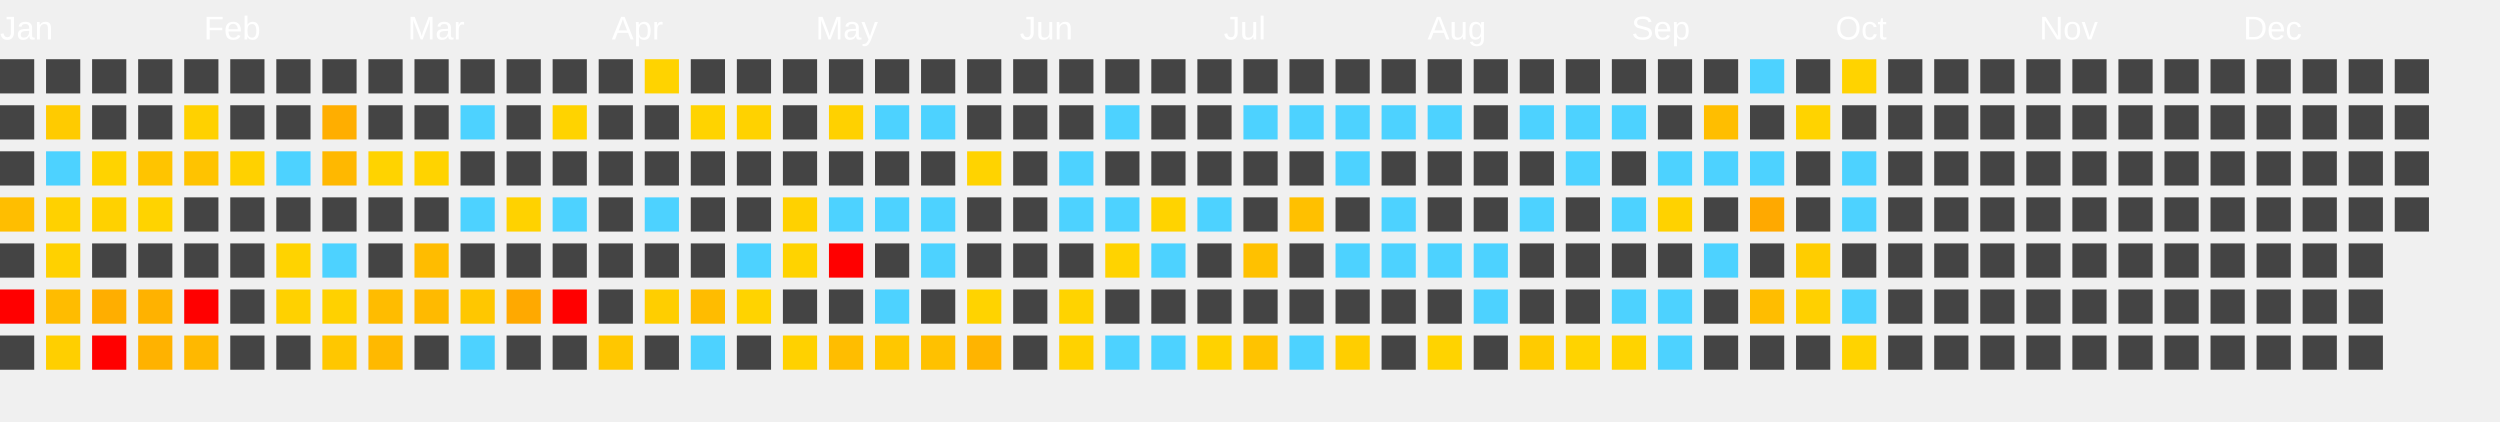
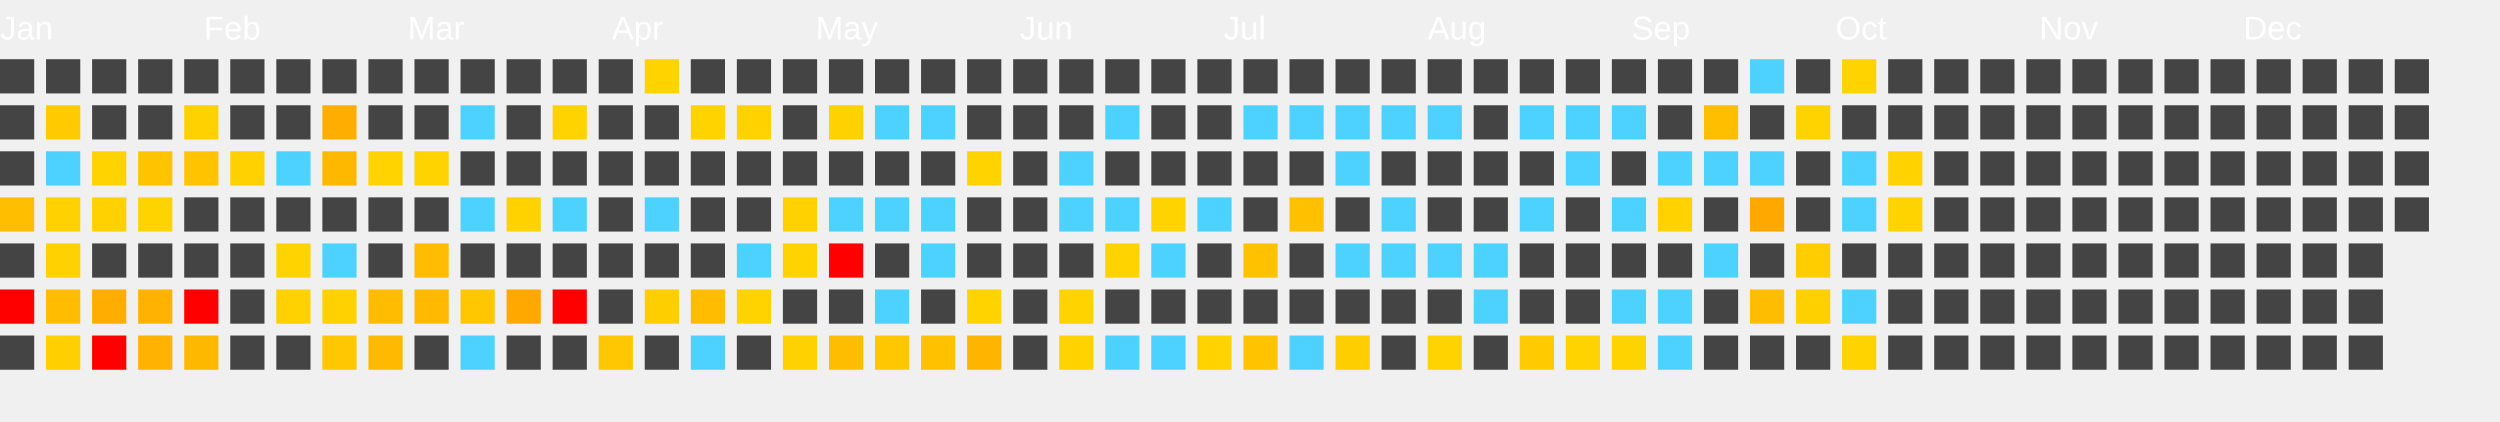
<svg xmlns="http://www.w3.org/2000/svg" baseProfile="full" height="32mm" version="1.1" viewBox="0,0,190,32" width="190mm">
  <defs />
  <rect fill="none" height="32" width="190" x="0" y="0" />
  <text fill="#FFFFFF" style="font-size:2.5px; font-family:Arial" x="0.0" y="3.0">Jan</text>
  <text fill="#FFFFFF" style="font-size:2.5px; font-family:Arial" x="15.5" y="3.0">Feb</text>
  <text fill="#FFFFFF" style="font-size:2.5px; font-family:Arial" x="31.0" y="3.0">Mar</text>
  <text fill="#FFFFFF" style="font-size:2.5px; font-family:Arial" x="46.5" y="3.0">Apr</text>
  <text fill="#FFFFFF" style="font-size:2.5px; font-family:Arial" x="62.0" y="3.0">May</text>
  <text fill="#FFFFFF" style="font-size:2.5px; font-family:Arial" x="77.5" y="3.0">Jun</text>
  <text fill="#FFFFFF" style="font-size:2.5px; font-family:Arial" x="93.0" y="3.0">Jul</text>
  <text fill="#FFFFFF" style="font-size:2.5px; font-family:Arial" x="108.5" y="3.0">Aug</text>
  <text fill="#FFFFFF" style="font-size:2.5px; font-family:Arial" x="124.0" y="3.0">Sep</text>
  <text fill="#FFFFFF" style="font-size:2.5px; font-family:Arial" x="139.5" y="3.0">Oct</text>
  <text fill="#FFFFFF" style="font-size:2.5px; font-family:Arial" x="155.0" y="3.0">Nov</text>
  <text fill="#FFFFFF" style="font-size:2.5px; font-family:Arial" x="170.5" y="3.0">Dec</text>
  <rect fill="#444444" height="2.6" width="2.6" x="0.0" y="4.5" />
  <rect fill="#444444" height="2.6" width="2.6" x="0.0" y="8.0" />
  <rect fill="#444444" height="2.6" width="2.6" x="0.0" y="11.5" />
  <rect fill="#ffbe00" height="2.6" width="2.6" x="0.0" y="15.0" />
  <rect fill="#444444" height="2.6" width="2.6" x="0.0" y="18.5" />
  <rect fill="red" height="2.6" width="2.6" x="0.0" y="22.0" />
  <rect fill="#444444" height="2.6" width="2.6" x="0.0" y="25.5" />
  <rect fill="#444444" height="2.6" width="2.6" x="3.5" y="4.5" />
  <rect fill="#ffcb00" height="2.6" width="2.6" x="3.5" y="8.0" />
  <rect fill="#4dd2ff" height="2.6" width="2.6" x="3.5" y="11.5" />
  <rect fill="#ffd100" height="2.6" width="2.6" x="3.5" y="15.0" />
  <rect fill="#ffd100" height="2.6" width="2.6" x="3.5" y="18.5" />
  <rect fill="#ffbc00" height="2.6" width="2.6" x="3.5" y="22.0" />
  <rect fill="#ffcf00" height="2.6" width="2.6" x="3.5" y="25.5" />
  <rect fill="#444444" height="2.6" width="2.6" x="7.0" y="4.5" />
  <rect fill="#444444" height="2.6" width="2.6" x="7.0" y="8.0" />
  <rect fill="#ffd300" height="2.6" width="2.6" x="7.0" y="11.5" />
  <rect fill="#ffd100" height="2.6" width="2.6" x="7.0" y="15.0" />
  <rect fill="#444444" height="2.6" width="2.6" x="7.0" y="18.5" />
  <rect fill="#ffae00" height="2.6" width="2.6" x="7.0" y="22.0" />
  <rect fill="red" height="2.6" width="2.6" x="7.0" y="25.5" />
  <rect fill="#444444" height="2.6" width="2.6" x="10.5" y="4.5" />
  <rect fill="#444444" height="2.6" width="2.6" x="10.5" y="8.0" />
  <rect fill="#ffc400" height="2.6" width="2.6" x="10.5" y="11.5" />
  <rect fill="#ffd300" height="2.6" width="2.6" x="10.5" y="15.0" />
  <rect fill="#444444" height="2.6" width="2.6" x="10.5" y="18.5" />
  <rect fill="#ffb200" height="2.6" width="2.6" x="10.5" y="22.0" />
  <rect fill="#ffb200" height="2.6" width="2.6" x="10.5" y="25.5" />
  <rect fill="#444444" height="2.6" width="2.6" x="14.0" y="4.5" />
  <rect fill="#ffd100" height="2.6" width="2.6" x="14.0" y="8.0" />
  <rect fill="#ffc300" height="2.6" width="2.6" x="14.0" y="11.5" />
  <rect fill="#444444" height="2.6" width="2.6" x="14.0" y="15.0" />
  <rect fill="#444444" height="2.6" width="2.6" x="14.0" y="18.5" />
  <rect fill="red" height="2.6" width="2.6" x="14.0" y="22.0" />
  <rect fill="#ffb800" height="2.6" width="2.6" x="14.0" y="25.5" />
  <rect fill="#444444" height="2.6" width="2.6" x="17.5" y="4.5" />
  <rect fill="#444444" height="2.6" width="2.6" x="17.5" y="8.0" />
  <rect fill="#ffd100" height="2.6" width="2.6" x="17.5" y="11.5" />
  <rect fill="#444444" height="2.6" width="2.6" x="17.5" y="15.0" />
  <rect fill="#444444" height="2.6" width="2.6" x="17.5" y="18.5" />
  <rect fill="#444444" height="2.6" width="2.6" x="17.5" y="22.0" />
  <rect fill="#444444" height="2.6" width="2.6" x="17.5" y="25.5" />
  <rect fill="#444444" height="2.6" width="2.6" x="21.0" y="4.5" />
  <rect fill="#444444" height="2.6" width="2.6" x="21.0" y="8.0" />
  <rect fill="#4dd2ff" height="2.6" width="2.6" x="21.0" y="11.5" />
  <rect fill="#444444" height="2.6" width="2.6" x="21.0" y="15.0" />
  <rect fill="#ffd300" height="2.6" width="2.6" x="21.0" y="18.5" />
  <rect fill="#ffd100" height="2.6" width="2.6" x="21.0" y="22.0" />
  <rect fill="#444444" height="2.6" width="2.6" x="21.0" y="25.5" />
  <rect fill="#444444" height="2.6" width="2.6" x="24.5" y="4.5" />
  <rect fill="#ffae00" height="2.6" width="2.6" x="24.5" y="8.0" />
  <rect fill="#ffb800" height="2.6" width="2.6" x="24.5" y="11.5" />
  <rect fill="#444444" height="2.6" width="2.6" x="24.5" y="15.0" />
  <rect fill="#4dd2ff" height="2.6" width="2.6" x="24.5" y="18.5" />
  <rect fill="#ffd100" height="2.6" width="2.6" x="24.5" y="22.0" />
  <rect fill="#ffc700" height="2.6" width="2.6" x="24.5" y="25.5" />
  <rect fill="#444444" height="2.6" width="2.6" x="28.0" y="4.5" />
  <rect fill="#444444" height="2.6" width="2.6" x="28.0" y="8.0" />
  <rect fill="#ffd300" height="2.6" width="2.6" x="28.0" y="11.5" />
  <rect fill="#444444" height="2.6" width="2.6" x="28.0" y="15.0" />
  <rect fill="#444444" height="2.6" width="2.6" x="28.0" y="18.5" />
  <rect fill="#ffbc00" height="2.6" width="2.6" x="28.0" y="22.0" />
  <rect fill="#ffb900" height="2.6" width="2.6" x="28.0" y="25.5" />
  <rect fill="#444444" height="2.6" width="2.6" x="31.5" y="4.5" />
  <rect fill="#444444" height="2.6" width="2.6" x="31.5" y="8.0" />
  <rect fill="#ffd300" height="2.6" width="2.6" x="31.5" y="11.5" />
  <rect fill="#444444" height="2.6" width="2.6" x="31.5" y="15.0" />
  <rect fill="#ffbc00" height="2.6" width="2.6" x="31.5" y="18.5" />
  <rect fill="#ffba00" height="2.6" width="2.6" x="31.5" y="22.0" />
  <rect fill="#444444" height="2.6" width="2.6" x="31.5" y="25.5" />
  <rect fill="#444444" height="2.6" width="2.6" x="35.0" y="4.5" />
  <rect fill="#4dd2ff" height="2.6" width="2.6" x="35.0" y="8.0" />
  <rect fill="#444444" height="2.6" width="2.6" x="35.0" y="11.5" />
  <rect fill="#4dd2ff" height="2.6" width="2.6" x="35.0" y="15.0" />
  <rect fill="#444444" height="2.6" width="2.6" x="35.0" y="18.5" />
  <rect fill="#ffc700" height="2.6" width="2.6" x="35.0" y="22.0" />
  <rect fill="#4dd2ff" height="2.6" width="2.6" x="35.0" y="25.5" />
  <rect fill="#444444" height="2.6" width="2.6" x="38.5" y="4.5" />
  <rect fill="#444444" height="2.6" width="2.6" x="38.5" y="8.0" />
  <rect fill="#444444" height="2.6" width="2.6" x="38.5" y="11.5" />
  <rect fill="#ffd200" height="2.6" width="2.6" x="38.5" y="15.0" />
  <rect fill="#444444" height="2.6" width="2.6" x="38.5" y="18.5" />
  <rect fill="#ffa900" height="2.6" width="2.6" x="38.5" y="22.0" />
  <rect fill="#444444" height="2.6" width="2.6" x="38.5" y="25.5" />
  <rect fill="#444444" height="2.6" width="2.6" x="42.0" y="4.5" />
  <rect fill="#ffd300" height="2.6" width="2.6" x="42.0" y="8.0" />
  <rect fill="#444444" height="2.6" width="2.6" x="42.0" y="11.5" />
  <rect fill="#4dd2ff" height="2.6" width="2.6" x="42.0" y="15.0" />
  <rect fill="#444444" height="2.6" width="2.6" x="42.0" y="18.5" />
  <rect fill="red" height="2.6" width="2.6" x="42.0" y="22.0" />
  <rect fill="#444444" height="2.6" width="2.6" x="42.0" y="25.5" />
  <rect fill="#444444" height="2.6" width="2.6" x="45.5" y="4.5" />
  <rect fill="#444444" height="2.6" width="2.6" x="45.5" y="8.0" />
  <rect fill="#444444" height="2.6" width="2.6" x="45.5" y="11.5" />
  <rect fill="#444444" height="2.6" width="2.6" x="45.5" y="15.0" />
  <rect fill="#444444" height="2.6" width="2.6" x="45.5" y="18.5" />
  <rect fill="#444444" height="2.6" width="2.6" x="45.5" y="22.0" />
  <rect fill="#ffc700" height="2.6" width="2.6" x="45.5" y="25.5" />
  <rect fill="#ffd300" height="2.6" width="2.6" x="49.0" y="4.5" />
  <rect fill="#444444" height="2.6" width="2.6" x="49.0" y="8.0" />
  <rect fill="#444444" height="2.6" width="2.6" x="49.0" y="11.5" />
  <rect fill="#4dd2ff" height="2.6" width="2.6" x="49.0" y="15.0" />
  <rect fill="#444444" height="2.6" width="2.6" x="49.0" y="18.5" />
  <rect fill="#ffce00" height="2.6" width="2.6" x="49.0" y="22.0" />
  <rect fill="#444444" height="2.6" width="2.6" x="49.0" y="25.5" />
  <rect fill="#444444" height="2.6" width="2.6" x="52.5" y="4.5" />
  <rect fill="#ffd300" height="2.6" width="2.6" x="52.5" y="8.0" />
  <rect fill="#444444" height="2.6" width="2.6" x="52.5" y="11.5" />
  <rect fill="#444444" height="2.6" width="2.6" x="52.5" y="15.0" />
  <rect fill="#444444" height="2.6" width="2.6" x="52.5" y="18.5" />
  <rect fill="#ffbc00" height="2.6" width="2.6" x="52.5" y="22.0" />
  <rect fill="#4dd2ff" height="2.6" width="2.6" x="52.5" y="25.5" />
  <rect fill="#444444" height="2.6" width="2.6" x="56.0" y="4.5" />
  <rect fill="#ffd200" height="2.6" width="2.6" x="56.0" y="8.0" />
  <rect fill="#444444" height="2.6" width="2.6" x="56.0" y="11.5" />
  <rect fill="#444444" height="2.6" width="2.6" x="56.0" y="15.0" />
  <rect fill="#4dd2ff" height="2.6" width="2.6" x="56.0" y="18.5" />
  <rect fill="#ffd300" height="2.6" width="2.6" x="56.0" y="22.0" />
  <rect fill="#444444" height="2.6" width="2.6" x="56.0" y="25.5" />
  <rect fill="#444444" height="2.6" width="2.6" x="59.5" y="4.5" />
  <rect fill="#444444" height="2.6" width="2.6" x="59.5" y="8.0" />
  <rect fill="#444444" height="2.6" width="2.6" x="59.5" y="11.5" />
  <rect fill="#ffd100" height="2.6" width="2.6" x="59.5" y="15.0" />
  <rect fill="#ffd300" height="2.6" width="2.6" x="59.5" y="18.5" />
  <rect fill="#444444" height="2.6" width="2.6" x="59.5" y="22.0" />
  <rect fill="#ffd100" height="2.6" width="2.6" x="59.5" y="25.5" />
  <rect fill="#444444" height="2.6" width="2.6" x="63.0" y="4.5" />
  <rect fill="#ffd100" height="2.6" width="2.6" x="63.0" y="8.0" />
  <rect fill="#444444" height="2.6" width="2.6" x="63.0" y="11.5" />
  <rect fill="#4dd2ff" height="2.6" width="2.6" x="63.0" y="15.0" />
  <rect fill="red" height="2.6" width="2.6" x="63.0" y="18.5" />
  <rect fill="#444444" height="2.6" width="2.6" x="63.0" y="22.0" />
  <rect fill="#ffbd00" height="2.6" width="2.6" x="63.0" y="25.5" />
  <rect fill="#444444" height="2.6" width="2.6" x="66.5" y="4.5" />
  <rect fill="#4dd2ff" height="2.6" width="2.6" x="66.5" y="8.0" />
  <rect fill="#444444" height="2.6" width="2.6" x="66.5" y="11.5" />
  <rect fill="#4dd2ff" height="2.6" width="2.6" x="66.5" y="15.0" />
  <rect fill="#444444" height="2.6" width="2.6" x="66.5" y="18.5" />
  <rect fill="#4dd2ff" height="2.6" width="2.6" x="66.5" y="22.0" />
  <rect fill="#ffc700" height="2.6" width="2.6" x="66.5" y="25.5" />
  <rect fill="#444444" height="2.6" width="2.6" x="70.0" y="4.5" />
  <rect fill="#4dd2ff" height="2.6" width="2.6" x="70.0" y="8.0" />
  <rect fill="#444444" height="2.6" width="2.6" x="70.0" y="11.5" />
  <rect fill="#4dd2ff" height="2.6" width="2.6" x="70.0" y="15.0" />
  <rect fill="#4dd2ff" height="2.6" width="2.6" x="70.0" y="18.5" />
  <rect fill="#444444" height="2.6" width="2.6" x="70.0" y="22.0" />
  <rect fill="#ffc100" height="2.6" width="2.6" x="70.0" y="25.5" />
  <rect fill="#444444" height="2.6" width="2.6" x="73.5" y="4.5" />
  <rect fill="#444444" height="2.6" width="2.6" x="73.5" y="8.0" />
  <rect fill="#ffd300" height="2.6" width="2.6" x="73.5" y="11.5" />
  <rect fill="#444444" height="2.6" width="2.6" x="73.5" y="15.0" />
  <rect fill="#444444" height="2.6" width="2.6" x="73.5" y="18.5" />
  <rect fill="#ffd300" height="2.6" width="2.6" x="73.5" y="22.0" />
  <rect fill="#ffb400" height="2.6" width="2.6" x="73.5" y="25.5" />
  <rect fill="#444444" height="2.6" width="2.6" x="77.0" y="4.5" />
  <rect fill="#444444" height="2.6" width="2.6" x="77.0" y="8.0" />
  <rect fill="#444444" height="2.6" width="2.6" x="77.0" y="11.5" />
  <rect fill="#444444" height="2.6" width="2.6" x="77.0" y="15.0" />
  <rect fill="#444444" height="2.6" width="2.6" x="77.0" y="18.5" />
  <rect fill="#444444" height="2.6" width="2.6" x="77.0" y="22.0" />
  <rect fill="#444444" height="2.6" width="2.6" x="77.0" y="25.5" />
  <rect fill="#444444" height="2.6" width="2.6" x="80.5" y="4.5" />
  <rect fill="#444444" height="2.6" width="2.6" x="80.5" y="8.0" />
  <rect fill="#4dd2ff" height="2.6" width="2.6" x="80.5" y="11.5" />
  <rect fill="#4dd2ff" height="2.6" width="2.6" x="80.5" y="15.0" />
  <rect fill="#444444" height="2.6" width="2.6" x="80.5" y="18.5" />
  <rect fill="#ffd300" height="2.6" width="2.6" x="80.5" y="22.0" />
  <rect fill="#ffd200" height="2.6" width="2.6" x="80.5" y="25.5" />
  <rect fill="#444444" height="2.6" width="2.6" x="84.0" y="4.5" />
  <rect fill="#4dd2ff" height="2.6" width="2.6" x="84.0" y="8.0" />
  <rect fill="#444444" height="2.6" width="2.6" x="84.0" y="11.5" />
  <rect fill="#4dd2ff" height="2.6" width="2.6" x="84.0" y="15.0" />
  <rect fill="#ffd300" height="2.6" width="2.6" x="84.0" y="18.5" />
  <rect fill="#444444" height="2.6" width="2.6" x="84.0" y="22.0" />
  <rect fill="#4dd2ff" height="2.6" width="2.6" x="84.0" y="25.5" />
  <rect fill="#444444" height="2.6" width="2.6" x="87.5" y="4.5" />
  <rect fill="#444444" height="2.6" width="2.6" x="87.5" y="8.0" />
  <rect fill="#444444" height="2.6" width="2.6" x="87.5" y="11.5" />
  <rect fill="#ffd300" height="2.6" width="2.6" x="87.5" y="15.0" />
  <rect fill="#4dd2ff" height="2.6" width="2.6" x="87.5" y="18.5" />
  <rect fill="#444444" height="2.6" width="2.6" x="87.5" y="22.0" />
  <rect fill="#4dd2ff" height="2.6" width="2.6" x="87.5" y="25.5" />
  <rect fill="#444444" height="2.6" width="2.6" x="91.0" y="4.5" />
  <rect fill="#444444" height="2.6" width="2.6" x="91.0" y="8.0" />
  <rect fill="#444444" height="2.6" width="2.6" x="91.0" y="11.5" />
  <rect fill="#4dd2ff" height="2.6" width="2.6" x="91.0" y="15.0" />
  <rect fill="#444444" height="2.6" width="2.6" x="91.0" y="18.5" />
  <rect fill="#444444" height="2.6" width="2.6" x="91.0" y="22.0" />
  <rect fill="#ffd200" height="2.6" width="2.6" x="91.0" y="25.5" />
  <rect fill="#444444" height="2.6" width="2.6" x="94.5" y="4.5" />
  <rect fill="#4dd2ff" height="2.6" width="2.6" x="94.5" y="8.0" />
  <rect fill="#444444" height="2.6" width="2.6" x="94.5" y="11.5" />
  <rect fill="#444444" height="2.6" width="2.6" x="94.5" y="15.0" />
  <rect fill="#ffc100" height="2.6" width="2.6" x="94.5" y="18.5" />
  <rect fill="#444444" height="2.6" width="2.6" x="94.5" y="22.0" />
  <rect fill="#ffc300" height="2.6" width="2.6" x="94.5" y="25.5" />
  <rect fill="#444444" height="2.6" width="2.6" x="98.0" y="4.5" />
  <rect fill="#4dd2ff" height="2.6" width="2.6" x="98.0" y="8.0" />
  <rect fill="#444444" height="2.6" width="2.6" x="98.0" y="11.5" />
  <rect fill="#ffc000" height="2.6" width="2.6" x="98.0" y="15.0" />
  <rect fill="#444444" height="2.6" width="2.6" x="98.0" y="18.5" />
  <rect fill="#444444" height="2.6" width="2.6" x="98.0" y="22.0" />
  <rect fill="#4dd2ff" height="2.6" width="2.6" x="98.0" y="25.5" />
  <rect fill="#444444" height="2.6" width="2.6" x="101.5" y="4.5" />
  <rect fill="#4dd2ff" height="2.6" width="2.6" x="101.5" y="8.0" />
  <rect fill="#4dd2ff" height="2.6" width="2.6" x="101.5" y="11.5" />
  <rect fill="#444444" height="2.6" width="2.6" x="101.5" y="15.0" />
  <rect fill="#4dd2ff" height="2.6" width="2.6" x="101.5" y="18.5" />
  <rect fill="#444444" height="2.6" width="2.6" x="101.5" y="22.0" />
  <rect fill="#ffce00" height="2.6" width="2.6" x="101.5" y="25.5" />
  <rect fill="#444444" height="2.6" width="2.6" x="105.0" y="4.5" />
  <rect fill="#4dd2ff" height="2.6" width="2.6" x="105.0" y="8.0" />
  <rect fill="#444444" height="2.6" width="2.6" x="105.0" y="11.5" />
  <rect fill="#4dd2ff" height="2.6" width="2.6" x="105.0" y="15.0" />
  <rect fill="#4dd2ff" height="2.6" width="2.6" x="105.0" y="18.5" />
  <rect fill="#444444" height="2.6" width="2.6" x="105.0" y="22.0" />
  <rect fill="#444444" height="2.6" width="2.6" x="105.0" y="25.5" />
  <rect fill="#444444" height="2.6" width="2.6" x="108.5" y="4.5" />
  <rect fill="#4dd2ff" height="2.6" width="2.6" x="108.5" y="8.0" />
  <rect fill="#444444" height="2.6" width="2.6" x="108.5" y="11.5" />
  <rect fill="#444444" height="2.6" width="2.6" x="108.5" y="15.0" />
  <rect fill="#4dd2ff" height="2.6" width="2.6" x="108.5" y="18.5" />
  <rect fill="#444444" height="2.6" width="2.6" x="108.5" y="22.0" />
  <rect fill="#ffd300" height="2.6" width="2.6" x="108.5" y="25.5" />
  <rect fill="#444444" height="2.6" width="2.6" x="112.0" y="4.5" />
  <rect fill="#444444" height="2.6" width="2.6" x="112.0" y="8.0" />
  <rect fill="#444444" height="2.6" width="2.6" x="112.0" y="11.5" />
  <rect fill="#444444" height="2.6" width="2.6" x="112.0" y="15.0" />
  <rect fill="#4dd2ff" height="2.6" width="2.6" x="112.0" y="18.5" />
  <rect fill="#4dd2ff" height="2.6" width="2.6" x="112.0" y="22.0" />
  <rect fill="#444444" height="2.6" width="2.6" x="112.0" y="25.5" />
  <rect fill="#444444" height="2.6" width="2.6" x="115.5" y="4.5" />
  <rect fill="#4dd2ff" height="2.6" width="2.6" x="115.5" y="8.0" />
  <rect fill="#444444" height="2.6" width="2.6" x="115.5" y="11.5" />
  <rect fill="#4dd2ff" height="2.6" width="2.6" x="115.5" y="15.0" />
  <rect fill="#444444" height="2.6" width="2.6" x="115.5" y="18.5" />
  <rect fill="#444444" height="2.6" width="2.6" x="115.5" y="22.0" />
  <rect fill="#ffcb00" height="2.6" width="2.6" x="115.5" y="25.5" />
  <rect fill="#444444" height="2.6" width="2.6" x="119.0" y="4.5" />
  <rect fill="#4dd2ff" height="2.6" width="2.6" x="119.0" y="8.0" />
  <rect fill="#4dd2ff" height="2.6" width="2.6" x="119.0" y="11.5" />
  <rect fill="#444444" height="2.6" width="2.6" x="119.0" y="15.0" />
  <rect fill="#444444" height="2.6" width="2.6" x="119.0" y="18.5" />
  <rect fill="#444444" height="2.6" width="2.6" x="119.0" y="22.0" />
  <rect fill="#ffd300" height="2.6" width="2.6" x="119.0" y="25.5" />
  <rect fill="#444444" height="2.6" width="2.6" x="122.5" y="4.5" />
  <rect fill="#4dd2ff" height="2.6" width="2.6" x="122.5" y="8.0" />
  <rect fill="#444444" height="2.6" width="2.6" x="122.5" y="11.5" />
  <rect fill="#4dd2ff" height="2.6" width="2.6" x="122.5" y="15.0" />
  <rect fill="#444444" height="2.6" width="2.6" x="122.5" y="18.5" />
  <rect fill="#4dd2ff" height="2.6" width="2.6" x="122.5" y="22.0" />
  <rect fill="#ffd300" height="2.6" width="2.6" x="122.5" y="25.5" />
  <rect fill="#444444" height="2.6" width="2.6" x="126.0" y="4.5" />
  <rect fill="#444444" height="2.6" width="2.6" x="126.0" y="8.0" />
  <rect fill="#4dd2ff" height="2.6" width="2.6" x="126.0" y="11.5" />
  <rect fill="#ffd200" height="2.6" width="2.6" x="126.0" y="15.0" />
  <rect fill="#444444" height="2.6" width="2.6" x="126.0" y="18.5" />
  <rect fill="#4dd2ff" height="2.6" width="2.6" x="126.0" y="22.0" />
  <rect fill="#4dd2ff" height="2.6" width="2.6" x="126.0" y="25.5" />
  <rect fill="#444444" height="2.6" width="2.6" x="129.5" y="4.5" />
  <rect fill="#ffbe00" height="2.6" width="2.6" x="129.5" y="8.0" />
  <rect fill="#4dd2ff" height="2.6" width="2.6" x="129.5" y="11.5" />
  <rect fill="#444444" height="2.6" width="2.6" x="129.5" y="15.0" />
  <rect fill="#4dd2ff" height="2.6" width="2.6" x="129.5" y="18.5" />
  <rect fill="#444444" height="2.6" width="2.6" x="129.5" y="22.0" />
  <rect fill="#444444" height="2.6" width="2.6" x="129.5" y="25.5" />
  <rect fill="#4dd2ff" height="2.6" width="2.6" x="133.0" y="4.5" />
  <rect fill="#444444" height="2.6" width="2.6" x="133.0" y="8.0" />
  <rect fill="#4dd2ff" height="2.6" width="2.6" x="133.0" y="11.5" />
  <rect fill="#ffa900" height="2.6" width="2.6" x="133.0" y="15.0" />
  <rect fill="#444444" height="2.6" width="2.6" x="133.0" y="18.5" />
  <rect fill="#ffbd00" height="2.6" width="2.6" x="133.0" y="22.0" />
  <rect fill="#444444" height="2.6" width="2.6" x="133.0" y="25.5" />
  <rect fill="#444444" height="2.6" width="2.6" x="136.5" y="4.5" />
  <rect fill="#ffd300" height="2.6" width="2.6" x="136.5" y="8.0" />
  <rect fill="#444444" height="2.6" width="2.6" x="136.5" y="11.5" />
  <rect fill="#444444" height="2.6" width="2.6" x="136.5" y="15.0" />
  <rect fill="#ffcd00" height="2.6" width="2.6" x="136.5" y="18.5" />
  <rect fill="#ffd000" height="2.6" width="2.6" x="136.5" y="22.0" />
  <rect fill="#444444" height="2.6" width="2.6" x="136.5" y="25.5" />
  <rect fill="#ffd300" height="2.6" width="2.6" x="140.0" y="4.5" />
  <rect fill="#444444" height="2.6" width="2.6" x="140.0" y="8.0" />
  <rect fill="#4dd2ff" height="2.6" width="2.6" x="140.0" y="11.5" />
  <rect fill="#4dd2ff" height="2.6" width="2.6" x="140.0" y="15.0" />
  <rect fill="#444444" height="2.6" width="2.6" x="140.0" y="18.5" />
  <rect fill="#4dd2ff" height="2.6" width="2.6" x="140.0" y="22.0" />
  <rect fill="#ffd300" height="2.6" width="2.6" x="140.0" y="25.5" />
  <rect fill="#444444" height="2.6" width="2.6" x="143.5" y="4.5" />
  <rect fill="#444444" height="2.6" width="2.6" x="143.5" y="8.0" />
-   <rect fill="#444444" height="2.6" width="2.6" x="143.5" y="11.5" />
-   <rect fill="#444444" height="2.6" width="2.6" x="143.5" y="15.0" />
+   <rect fill="#ffd200" height="2.6" width="2.6" x="143.5" y="11.5" />
+   <rect fill="#ffd300" height="2.6" width="2.6" x="143.5" y="15.0" />
  <rect fill="#444444" height="2.6" width="2.6" x="143.5" y="18.5" />
  <rect fill="#444444" height="2.6" width="2.6" x="143.5" y="22.0" />
  <rect fill="#444444" height="2.6" width="2.6" x="143.5" y="25.5" />
  <rect fill="#444444" height="2.6" width="2.6" x="147.0" y="4.5" />
  <rect fill="#444444" height="2.6" width="2.6" x="147.0" y="8.0" />
  <rect fill="#444444" height="2.6" width="2.6" x="147.0" y="11.5" />
  <rect fill="#444444" height="2.6" width="2.6" x="147.0" y="15.0" />
  <rect fill="#444444" height="2.6" width="2.6" x="147.0" y="18.5" />
  <rect fill="#444444" height="2.6" width="2.6" x="147.0" y="22.0" />
  <rect fill="#444444" height="2.6" width="2.6" x="147.0" y="25.5" />
  <rect fill="#444444" height="2.6" width="2.6" x="150.5" y="4.5" />
  <rect fill="#444444" height="2.6" width="2.6" x="150.5" y="8.0" />
  <rect fill="#444444" height="2.6" width="2.6" x="150.5" y="11.5" />
  <rect fill="#444444" height="2.6" width="2.6" x="150.5" y="15.0" />
  <rect fill="#444444" height="2.6" width="2.6" x="150.5" y="18.5" />
  <rect fill="#444444" height="2.6" width="2.6" x="150.5" y="22.0" />
  <rect fill="#444444" height="2.6" width="2.6" x="150.5" y="25.5" />
  <rect fill="#444444" height="2.6" width="2.6" x="154.0" y="4.5" />
  <rect fill="#444444" height="2.6" width="2.6" x="154.0" y="8.0" />
  <rect fill="#444444" height="2.6" width="2.6" x="154.0" y="11.5" />
  <rect fill="#444444" height="2.6" width="2.6" x="154.0" y="15.0" />
  <rect fill="#444444" height="2.6" width="2.6" x="154.0" y="18.5" />
  <rect fill="#444444" height="2.6" width="2.6" x="154.0" y="22.0" />
  <rect fill="#444444" height="2.6" width="2.6" x="154.0" y="25.5" />
  <rect fill="#444444" height="2.6" width="2.6" x="157.5" y="4.5" />
  <rect fill="#444444" height="2.6" width="2.6" x="157.5" y="8.0" />
  <rect fill="#444444" height="2.6" width="2.6" x="157.5" y="11.5" />
  <rect fill="#444444" height="2.6" width="2.6" x="157.5" y="15.0" />
  <rect fill="#444444" height="2.6" width="2.6" x="157.5" y="18.5" />
  <rect fill="#444444" height="2.6" width="2.6" x="157.5" y="22.0" />
  <rect fill="#444444" height="2.6" width="2.6" x="157.5" y="25.5" />
  <rect fill="#444444" height="2.6" width="2.6" x="161.0" y="4.5" />
  <rect fill="#444444" height="2.6" width="2.6" x="161.0" y="8.0" />
  <rect fill="#444444" height="2.6" width="2.6" x="161.0" y="11.5" />
  <rect fill="#444444" height="2.6" width="2.6" x="161.0" y="15.0" />
  <rect fill="#444444" height="2.6" width="2.6" x="161.0" y="18.5" />
  <rect fill="#444444" height="2.6" width="2.6" x="161.0" y="22.0" />
  <rect fill="#444444" height="2.6" width="2.6" x="161.0" y="25.5" />
  <rect fill="#444444" height="2.6" width="2.6" x="164.5" y="4.5" />
  <rect fill="#444444" height="2.6" width="2.6" x="164.5" y="8.0" />
  <rect fill="#444444" height="2.6" width="2.6" x="164.5" y="11.5" />
  <rect fill="#444444" height="2.6" width="2.6" x="164.5" y="15.0" />
  <rect fill="#444444" height="2.6" width="2.6" x="164.5" y="18.5" />
  <rect fill="#444444" height="2.6" width="2.6" x="164.5" y="22.0" />
  <rect fill="#444444" height="2.6" width="2.6" x="164.5" y="25.5" />
  <rect fill="#444444" height="2.6" width="2.6" x="168.0" y="4.5" />
  <rect fill="#444444" height="2.6" width="2.6" x="168.0" y="8.0" />
  <rect fill="#444444" height="2.6" width="2.6" x="168.0" y="11.5" />
  <rect fill="#444444" height="2.6" width="2.6" x="168.0" y="15.0" />
  <rect fill="#444444" height="2.6" width="2.6" x="168.0" y="18.5" />
  <rect fill="#444444" height="2.6" width="2.6" x="168.0" y="22.0" />
  <rect fill="#444444" height="2.6" width="2.6" x="168.0" y="25.5" />
  <rect fill="#444444" height="2.6" width="2.6" x="171.5" y="4.5" />
  <rect fill="#444444" height="2.6" width="2.6" x="171.5" y="8.0" />
  <rect fill="#444444" height="2.6" width="2.6" x="171.5" y="11.5" />
  <rect fill="#444444" height="2.6" width="2.6" x="171.5" y="15.0" />
  <rect fill="#444444" height="2.6" width="2.6" x="171.5" y="18.5" />
  <rect fill="#444444" height="2.6" width="2.6" x="171.5" y="22.0" />
  <rect fill="#444444" height="2.6" width="2.6" x="171.5" y="25.5" />
  <rect fill="#444444" height="2.6" width="2.6" x="175.0" y="4.5" />
  <rect fill="#444444" height="2.6" width="2.6" x="175.0" y="8.0" />
  <rect fill="#444444" height="2.6" width="2.6" x="175.0" y="11.5" />
  <rect fill="#444444" height="2.6" width="2.6" x="175.0" y="15.0" />
  <rect fill="#444444" height="2.6" width="2.6" x="175.0" y="18.5" />
  <rect fill="#444444" height="2.6" width="2.6" x="175.0" y="22.0" />
  <rect fill="#444444" height="2.6" width="2.6" x="175.0" y="25.5" />
  <rect fill="#444444" height="2.6" width="2.6" x="178.5" y="4.5" />
  <rect fill="#444444" height="2.6" width="2.6" x="178.5" y="8.0" />
  <rect fill="#444444" height="2.6" width="2.6" x="178.5" y="11.5" />
  <rect fill="#444444" height="2.6" width="2.6" x="178.5" y="15.0" />
  <rect fill="#444444" height="2.6" width="2.6" x="178.5" y="18.5" />
  <rect fill="#444444" height="2.6" width="2.6" x="178.5" y="22.0" />
  <rect fill="#444444" height="2.6" width="2.6" x="178.5" y="25.5" />
  <rect fill="#444444" height="2.6" width="2.6" x="182.0" y="4.5" />
  <rect fill="#444444" height="2.6" width="2.6" x="182.0" y="8.0" />
  <rect fill="#444444" height="2.6" width="2.6" x="182.0" y="11.5" />
  <rect fill="#444444" height="2.6" width="2.6" x="182.0" y="15.0" />
</svg>
